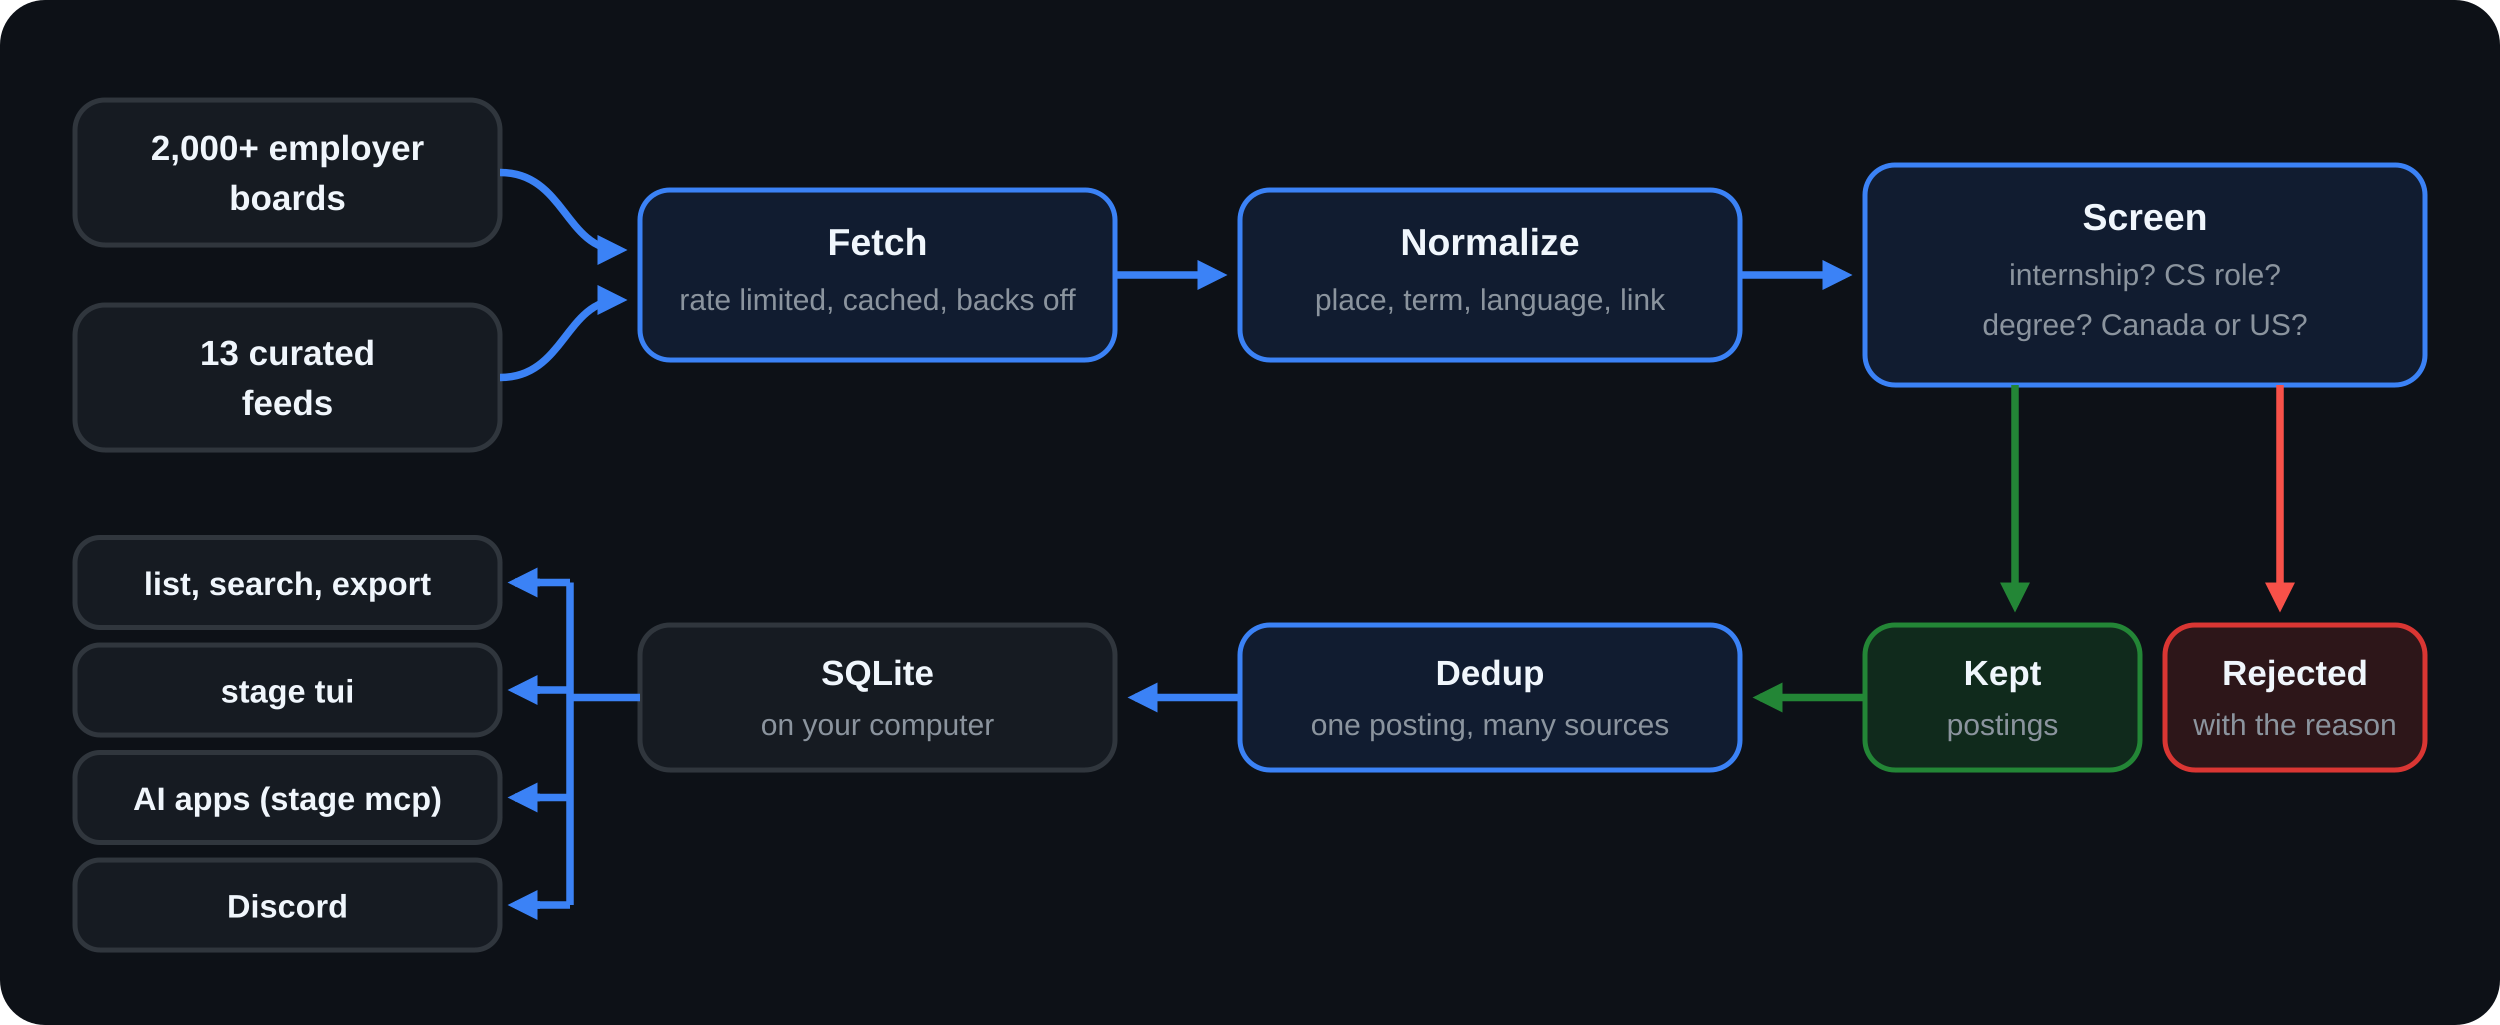
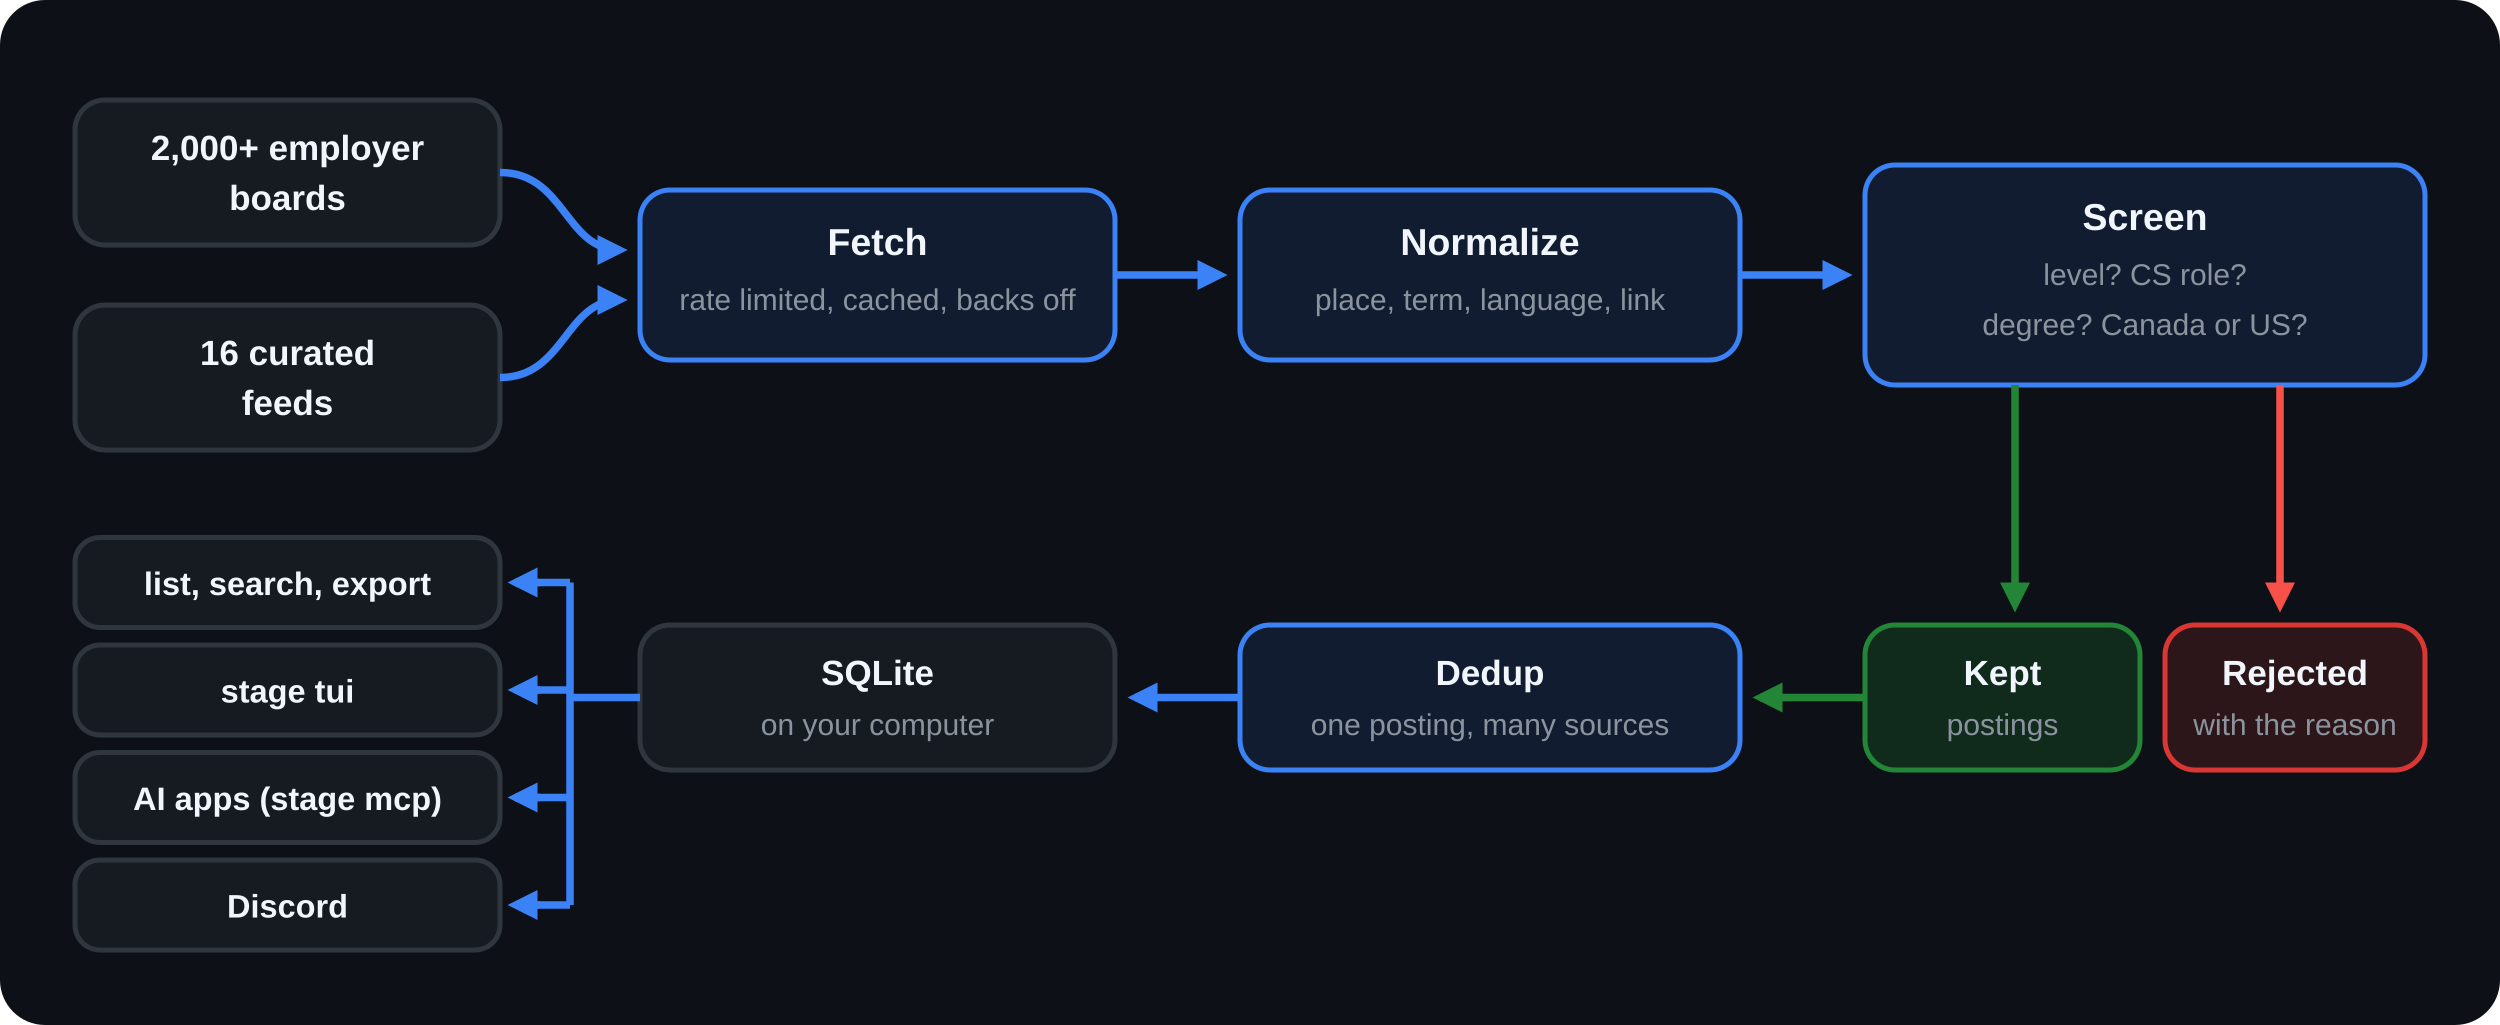
<svg xmlns="http://www.w3.org/2000/svg" width="1000" height="410" viewBox="0 0 1000 410" role="img" aria-labelledby="title desc">
  <defs>
    <marker id="arrow" markerWidth="4" markerHeight="4" refX="3" refY="2" orient="auto">
      <path d="M0 0L4 2L0 4Z" fill="#3B82F6" />
    </marker>
    <marker id="green-arrow" markerWidth="4" markerHeight="4" refX="3" refY="2" orient="auto">
      <path d="M0 0L4 2L0 4Z" fill="#238636" />
    </marker>
    <marker id="red-arrow" markerWidth="4" markerHeight="4" refX="3" refY="2" orient="auto">
      <path d="M0 0L4 2L0 4Z" fill="#F85149" />
    </marker>
  </defs>
  <rect width="1000" height="410" rx="18" fill="#0D1117" />
  <g font-family="Arial, Helvetica, sans-serif" font-size="14" font-weight="600" text-anchor="middle">
    <rect x="30" y="40" width="170" height="58" rx="12" fill="#161B22" stroke="#30363D" stroke-width="2" />
    <text x="115" y="64" fill="#F0F6FC">2,000+ employer</text>
    <text x="115" y="84" fill="#F0F6FC">boards</text>
    <rect x="30" y="122" width="170" height="58" rx="12" fill="#161B22" stroke="#30363D" stroke-width="2" />
-     <text x="115" y="146" fill="#F0F6FC">13 curated</text>
+     <text x="115" y="146" fill="#F0F6FC">16 curated</text>
    <text x="115" y="166" fill="#F0F6FC">feeds</text>
    <path d="M200 69C226 69 226 100 248 100" fill="none" stroke="#3B82F6" stroke-width="3" marker-end="url(#arrow)" />
    <path d="M200 151C226 151 226 120 248 120" fill="none" stroke="#3B82F6" stroke-width="3" marker-end="url(#arrow)" />
    <rect x="256" y="76" width="190" height="68" rx="12" fill="#111C30" stroke="#3B82F6" stroke-width="2" />
    <text x="351" y="102" fill="#F0F6FC" font-size="15">Fetch</text>
    <text x="351" y="124" fill="#8B949E" font-size="12" font-weight="400">rate limited, cached, backs off</text>
    <path d="M446 110H488" stroke="#3B82F6" stroke-width="3" marker-end="url(#arrow)" />
    <rect x="496" y="76" width="200" height="68" rx="12" fill="#111C30" stroke="#3B82F6" stroke-width="2" />
    <text x="596" y="102" fill="#F0F6FC" font-size="15">Normalize</text>
    <text x="596" y="124" fill="#8B949E" font-size="12" font-weight="400">place, term, language, link</text>
    <path d="M696 110H738" stroke="#3B82F6" stroke-width="3" marker-end="url(#arrow)" />
    <rect x="746" y="66" width="224" height="88" rx="12" fill="#111C30" stroke="#3B82F6" stroke-width="2" />
    <text x="858" y="92" fill="#F0F6FC" font-size="15">Screen</text>
-     <text x="858" y="114" fill="#8B949E" font-size="12" font-weight="400">internship? CS role?</text>
+     <text x="858" y="114" fill="#8B949E" font-size="12" font-weight="400">level? CS role?</text>
    <text x="858" y="134" fill="#8B949E" font-size="12" font-weight="400">degree? Canada or US?</text>
    <path d="M806 154V242" stroke="#238636" stroke-width="3" marker-end="url(#green-arrow)" />
    <path d="M912 154V242" stroke="#F85149" stroke-width="3" marker-end="url(#red-arrow)" />
    <rect x="746" y="250" width="110" height="58" rx="12" fill="#102A1C" stroke="#238636" stroke-width="2" />
    <text x="801" y="274" fill="#F0F6FC">Kept</text>
    <text x="801" y="294" fill="#8B949E" font-size="12" font-weight="400">postings</text>
    <rect x="866" y="250" width="104" height="58" rx="12" fill="#2D1619" stroke="#DA3633" stroke-width="2" />
    <text x="918" y="274" fill="#F0F6FC">Rejected</text>
    <text x="918" y="294" fill="#8B949E" font-size="12" font-weight="400">with the reason</text>
    <path d="M746 279H704" stroke="#238636" stroke-width="3" marker-end="url(#green-arrow)" />
    <rect x="496" y="250" width="200" height="58" rx="12" fill="#111C30" stroke="#3B82F6" stroke-width="2" />
    <text x="596" y="274" fill="#F0F6FC">Dedup</text>
    <text x="596" y="294" fill="#8B949E" font-size="12" font-weight="400">one posting, many sources</text>
    <path d="M496 279H454" stroke="#3B82F6" stroke-width="3" marker-end="url(#arrow)" />
    <rect x="256" y="250" width="190" height="58" rx="12" fill="#161B22" stroke="#30363D" stroke-width="2" />
    <text x="351" y="274" fill="#F0F6FC">SQLite</text>
    <text x="351" y="294" fill="#8B949E" font-size="12" font-weight="400">on your computer</text>
    <path d="M256 279H228M228 233V362" fill="none" stroke="#3B82F6" stroke-width="3" />
    <path d="M228 233H206M228 276H206M228 319H206M228 362H206" fill="none" stroke="#3B82F6" stroke-width="3" />
    <path d="M216 233H206" stroke="#3B82F6" stroke-width="3" marker-end="url(#arrow)" />
    <path d="M216 276H206" stroke="#3B82F6" stroke-width="3" marker-end="url(#arrow)" />
    <path d="M216 319H206" stroke="#3B82F6" stroke-width="3" marker-end="url(#arrow)" />
    <path d="M216 362H206" stroke="#3B82F6" stroke-width="3" marker-end="url(#arrow)" />
    <g font-size="13">
      <rect x="30" y="215" width="170" height="36" rx="10" fill="#161B22" stroke="#30363D" stroke-width="2" />
      <text x="115" y="238" fill="#F0F6FC">list, search, export</text>
      <rect x="30" y="258" width="170" height="36" rx="10" fill="#161B22" stroke="#30363D" stroke-width="2" />
      <text x="115" y="281" fill="#F0F6FC">stage tui</text>
      <rect x="30" y="301" width="170" height="36" rx="10" fill="#161B22" stroke="#30363D" stroke-width="2" />
      <text x="115" y="324" fill="#F0F6FC">AI apps (stage mcp)</text>
      <rect x="30" y="344" width="170" height="36" rx="10" fill="#161B22" stroke="#30363D" stroke-width="2" />
      <text x="115" y="367" fill="#F0F6FC">Discord</text>
    </g>
  </g>
</svg>
